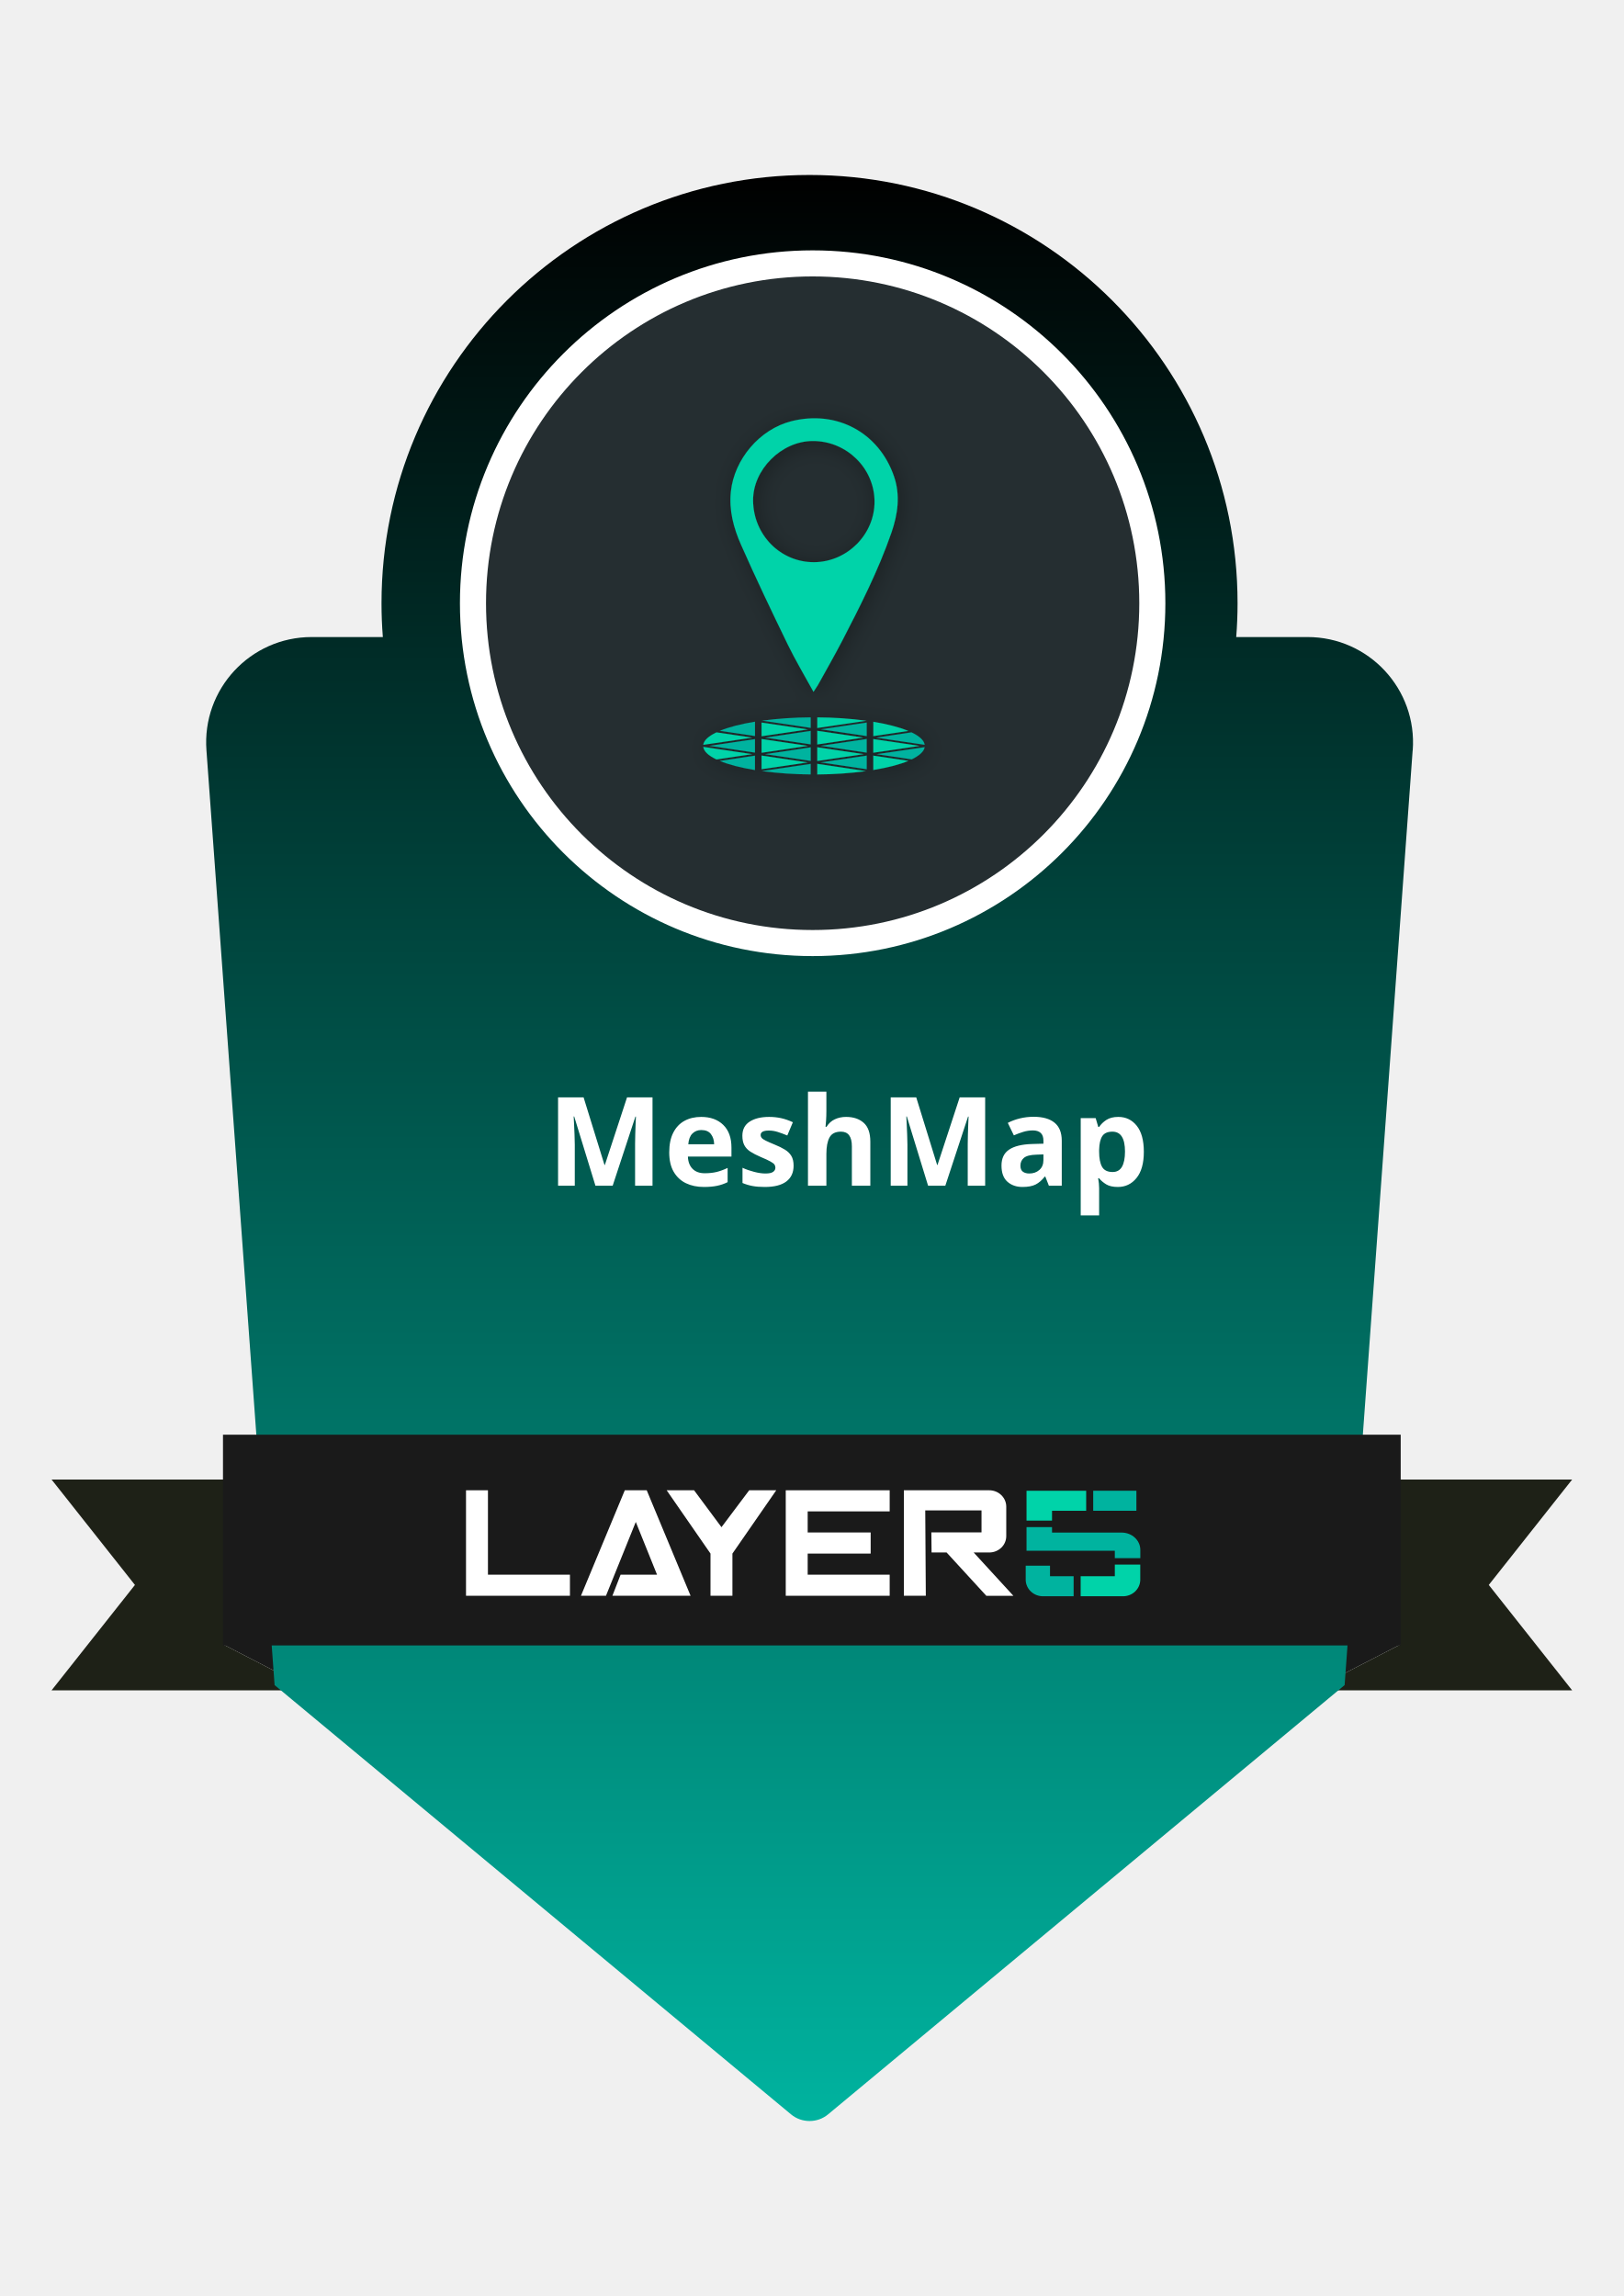
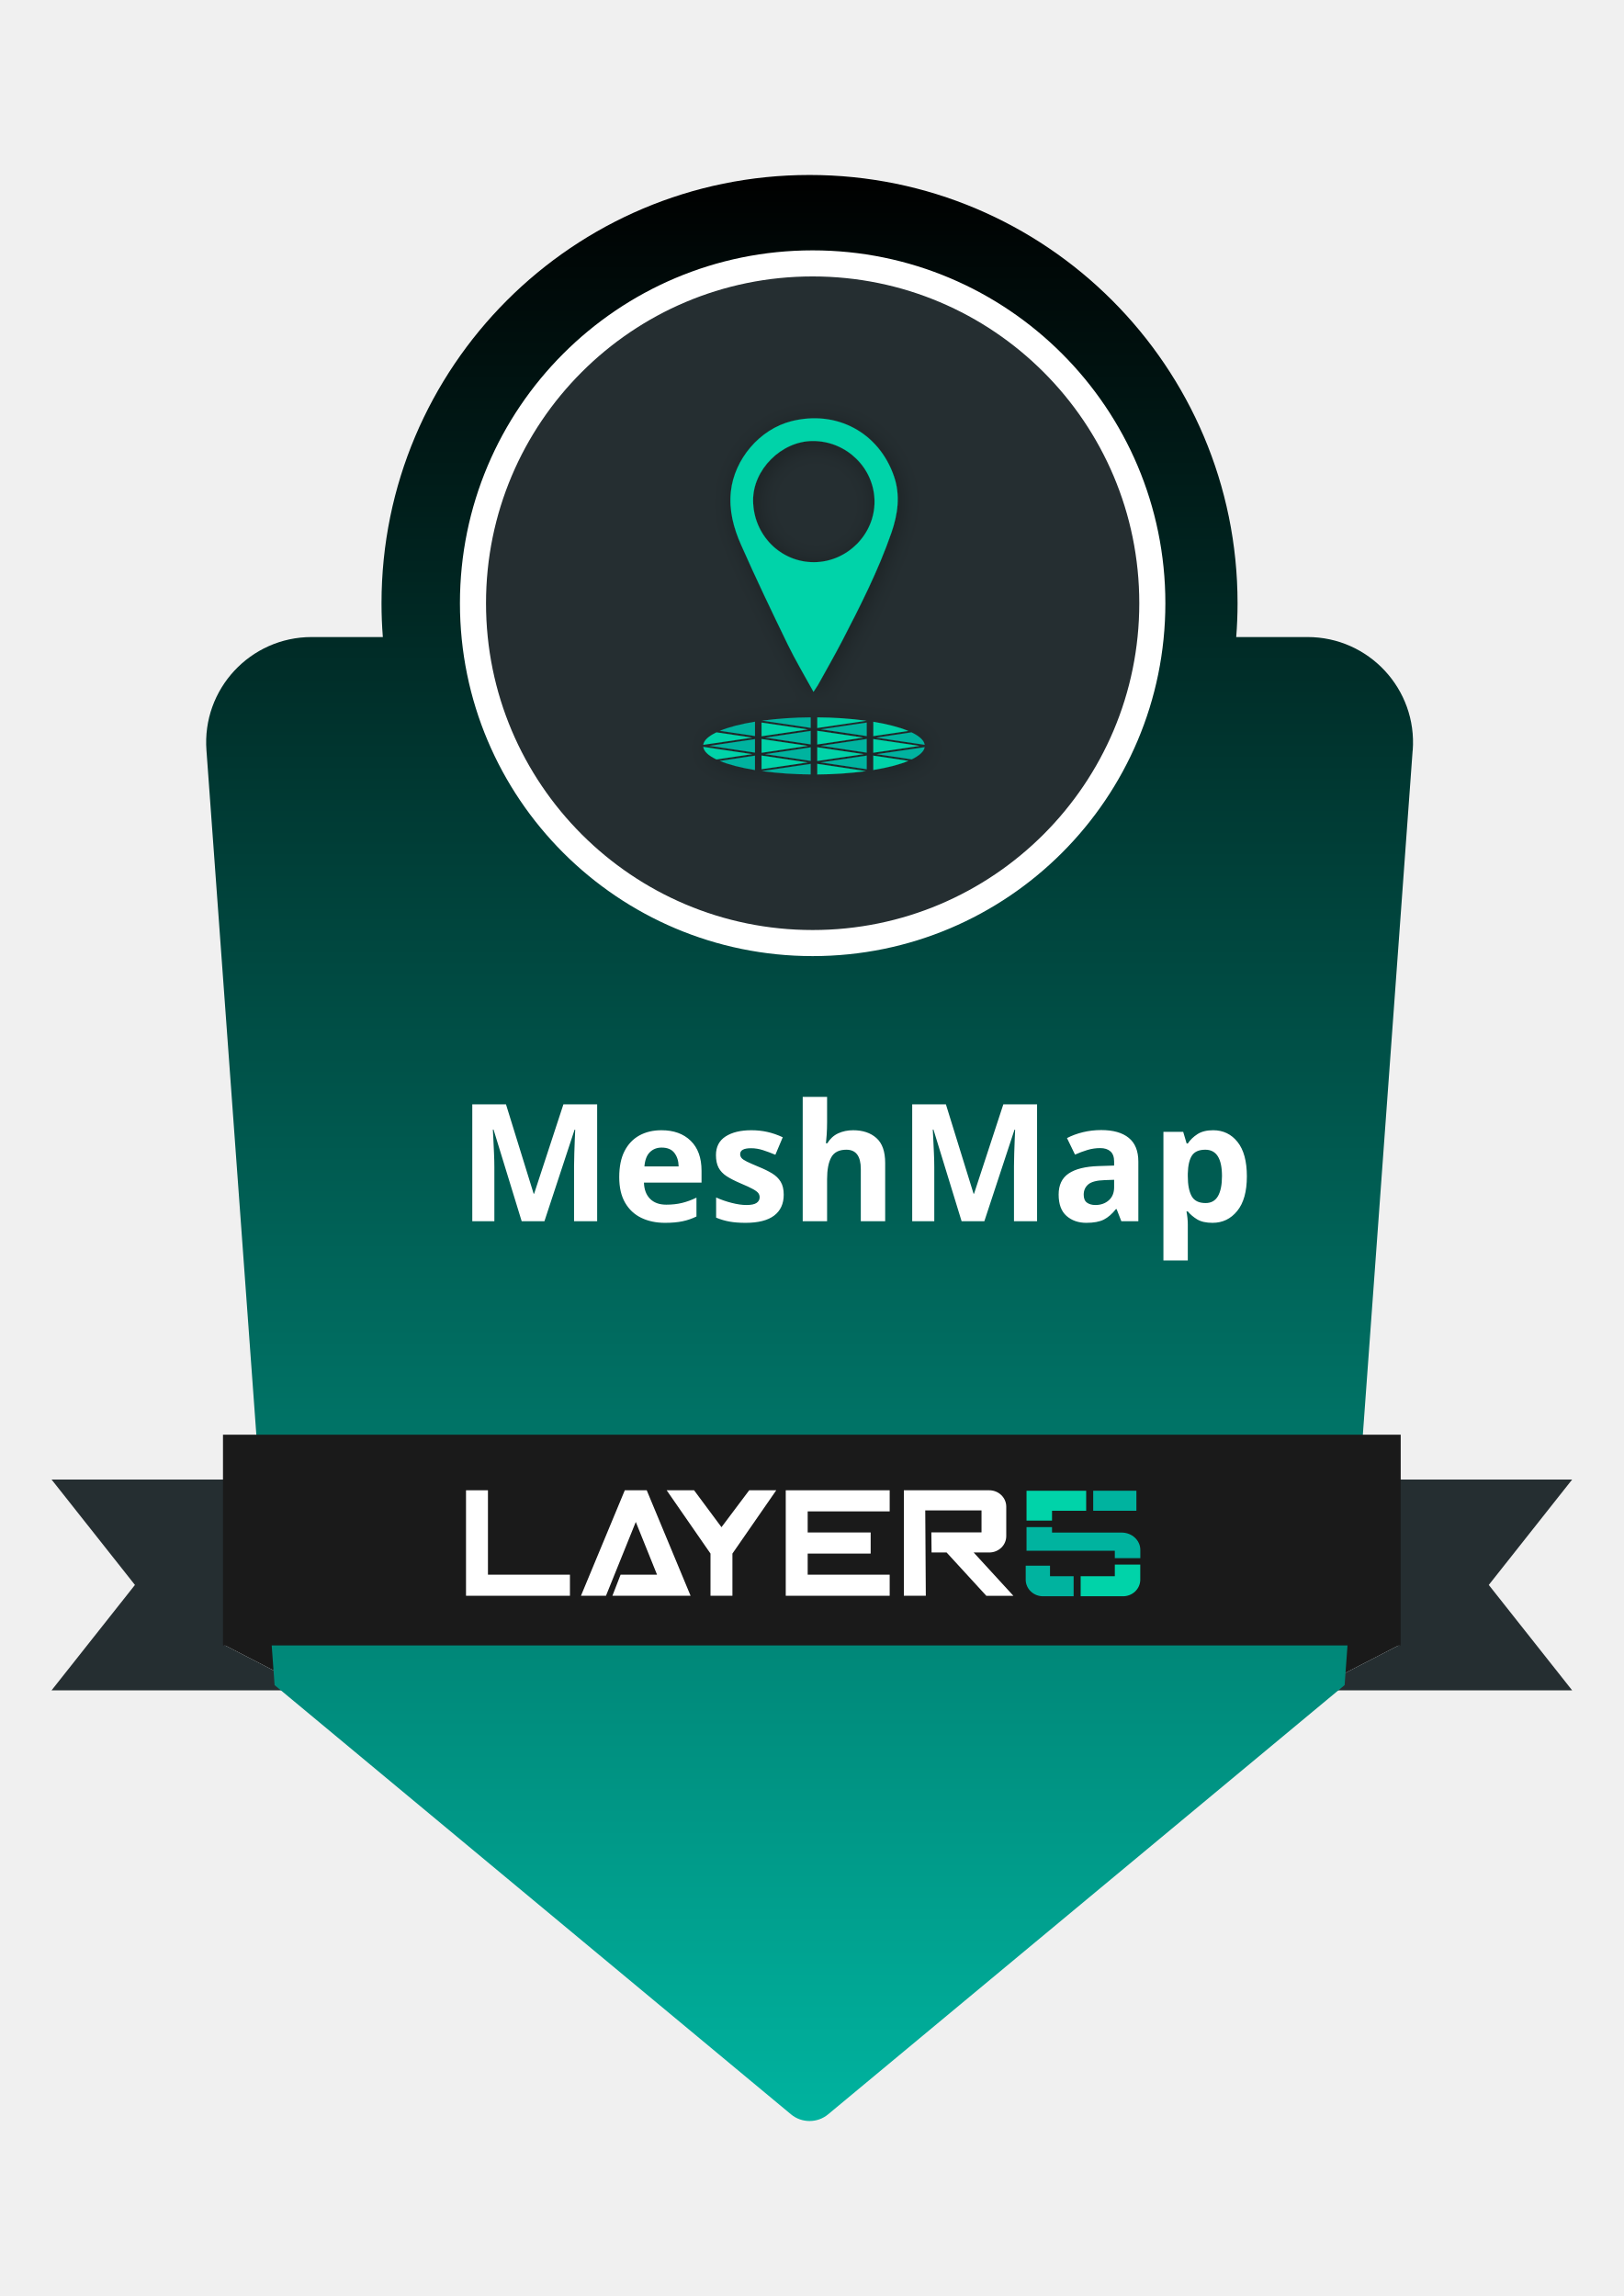
<svg xmlns="http://www.w3.org/2000/svg" id="Layer_1" data-name="Layer 1" viewBox="0 0 595.28 841.89">
  <defs>
    <style>
      .cls-1 {
        fill: #00b39f;
      }

      .cls-2, .cls-3 {
        fill: #fff;
      }

-       .cls-4 {
+       .cls-4, .cls-5 {
+         fill: #252e31;
+       }
+ 
+       .cls-6 {
        filter: url(#drop-shadow-1);
      }

-       .cls-5 {
+       .cls-7 {
        fill: #00d3a9;
      }

-       .cls-6 {
+       .cls-8 {
        clip-path: url(#clippath);
      }

-       .cls-7 {
+       .cls-9 {
        fill: #a20e30;
      }

-       .cls-8 {
-         fill: #1e2117;
-       }
- 
-       .cls-9 {
+       .cls-10 {
        fill: none;
      }

-       .cls-10 {
-         fill: #252e31;
+       .cls-5 {
        stroke: #fff;
        stroke-width: 9.56px;
      }

      .cls-11 {
        fill: #1a1a1a;
      }

      .cls-12 {
        fill: url(#linear-gradient);
      }

      .cls-3 {
        font-family: QanelasSoft-SemiBold, 'Qanelas Soft';
-         font-size: 45.37px;
+         font-size: 60px;
        font-weight: 600;
      }
    </style>
    <clipPath id="clippath">
-       <rect class="cls-9" x="18.91" y="64.17" width="557.47" height="713.56" />
+       <rect class="cls-10" x="18.91" y="64.17" width="557.47" height="713.56" />
    </clipPath>
    <linearGradient id="linear-gradient" x1="296.79" y1="777.94" x2="296.79" y2="64.39" gradientTransform="translate(0 842.11) scale(1 -1)" gradientUnits="userSpaceOnUse">
      <stop offset="0" stop-color="#000" />
      <stop offset="1" stop-color="#00b39f" />
    </linearGradient>
    <filter id="drop-shadow-1" filterUnits="userSpaceOnUse">
      <feOffset dx="1" dy="1" />
      <feGaussianBlur result="blur" stdDeviation="4" />
      <feFlood flood-color="#000" flood-opacity=".3" />
      <feComposite in2="blur" operator="in" />
      <feComposite in="SourceGraphic" />
    </filter>
  </defs>
  <g id="MeshMap">
-     <g class="cls-6">
+     <g class="cls-8">
      <g>
        <path class="cls-11" d="m480.86,602.94v16.86l32.66-16.86h-32.66Z" />
        <path class="cls-11" d="m114.42,619.8v-16.86h-32.66l32.66,16.86Z" />
-         <path class="cls-8" d="m576.37,542.52H18.91l30.56,38.64-30.56,38.64h95.51l-32.66-16.86h32.66v-19.01h366.44v19.01h32.66l-32.66,16.86h95.51l-30.56-38.64,30.56-38.64Z" />
+         <path class="cls-4" d="m576.37,542.52H18.91l30.56,38.64-30.56,38.64h95.51l-32.66-16.86h32.66v-19.01h366.44v19.01h32.66l-32.66,16.86h95.51l-30.56-38.64,30.56-38.64Z" />
        <path class="cls-12" d="m517.9,275.16l-24.94,342.73-189.33,157.36c-3.92,3.3-9.75,3.3-13.67,0l-189.29-157.36-24.98-342.73c-1.69-22.44,16.06-41.57,38.57-41.57h26.1c-.33-4.09-.49-8.22-.49-12.4,0-86.74,70.28-157.03,156.92-157.03s156.92,70.29,156.92,157.03c0,4.17-.17,8.31-.49,12.4h26.14c22.51,0,40.26,19.13,38.57,41.57Z" />
-         <path class="cls-10" d="m297.93,345.8c68.78,0,124.53-55.79,124.53-124.61s-55.75-124.61-124.53-124.61-124.53,55.79-124.53,124.61,55.75,124.61,124.53,124.61Z" />
-         <g class="cls-4">
-           <path class="cls-5" d="m299.63,267.97v5l16.82-2.51-16.82-2.49Z" />
-           <path class="cls-5" d="m299.63,274.01v5.02l16.97-2.5-16.97-2.52Z" />
+         <path class="cls-5" d="m297.93,345.8c68.78,0,124.53-55.79,124.53-124.61s-55.75-124.61-124.53-124.61-124.53,55.79-124.53,124.61,55.75,124.61,124.53,124.61Z" />
+         <g class="cls-6">
+           <path class="cls-7" d="m299.63,267.97v5l16.82-2.51-16.82-2.49Z" />
+           <path class="cls-7" d="m299.63,274.01v5.02l16.97-2.5-16.97-2.52Z" />
          <path class="cls-1" d="m297.2,272.94v-4.93l-16.61,2.46,16.61,2.47Z" />
          <path class="cls-1" d="m263.9,279.01c3.26,1.35,7.67,2.5,12.88,3.35v-5.27l-12.88,1.92Z" />
          <path class="cls-1" d="m297.21,279.01v-4.97l-16.65,2.49,16.65,2.48Z" />
-           <path class="cls-5" d="m279.2,282.05l16.86-2.49-16.86-2.51v5Z" />
+           <path class="cls-7" d="m279.2,282.05l16.86-2.49-16.86-2.51v5Z" />
          <path class="cls-1" d="m317.75,282.06v-4.99l-16.84,2.48,16.84,2.51Z" />
          <path class="cls-1" d="m334.24,278.44c2.8-1.35,4.49-2.87,4.76-4.47l-17.55,2.57,12.79,1.9Z" />
-           <path class="cls-5" d="m320.17,276l16.92-2.49-16.92-2.51v5Z" />
+           <path class="cls-7" d="m320.17,276l16.92-2.49-16.92-2.51v5Z" />
          <path class="cls-1" d="m317.75,269.91v-4.96l-16.76,2.47,16.76,2.48Z" />
          <path class="cls-1" d="m317.74,275.98v-5.01l-16.79,2.5,16.79,2.5Z" />
-           <path class="cls-5" d="m279.2,270.98v5.04l16.92-2.52-16.92-2.52Z" />
+           <path class="cls-7" d="m279.2,270.98v5.04l16.92-2.52-16.92-2.52Z" />
          <path class="cls-1" d="m297.21,263.04c-5.96.03-11.92.43-17.83,1.21l17.83,2.64v-3.86Z" />
-           <path class="cls-5" d="m279.2,264.95v5.01l16.93-2.5-16.93-2.51Z" />
+           <path class="cls-7" d="m279.2,264.95v5.01l16.93-2.5-16.93-2.51Z" />
          <path class="cls-1" d="m276.79,264.63c-5.21.85-9.63,1.99-12.89,3.35l12.89,1.9v-5.26Z" />
-           <path class="cls-5" d="m317.64,264.28c-5.97-.8-11.99-1.21-18.01-1.24v3.9l18.01-2.66Z" />
-           <path class="cls-5" d="m257.82,273.86c.22,1.67,1.95,3.24,4.85,4.62l13.05-1.95-17.91-2.67Z" />
-           <path class="cls-5" d="m262.67,268.54c-2.89,1.36-4.62,2.92-4.85,4.58l17.92-2.65-13.07-1.93Z" />
+           <path class="cls-7" d="m317.64,264.28c-5.97-.8-11.99-1.21-18.01-1.24v3.9l18.01-2.66Z" />
+           <path class="cls-7" d="m257.82,273.86c.22,1.67,1.95,3.24,4.85,4.62l13.05-1.95-17.91-2.67Z" />
+           <path class="cls-7" d="m262.67,268.54c-2.89,1.36-4.62,2.92-4.85,4.58l17.92-2.65-13.07-1.93Z" />
          <path class="cls-1" d="m279.34,282.74c5.92.78,11.89,1.19,17.86,1.22v-3.85l-17.86,2.63Z" />
-           <path class="cls-5" d="m332.98,268.01c-3.24-1.35-7.62-2.49-12.8-3.35v5.25l12.8-1.89Z" />
-           <path class="cls-5" d="m320.17,282.34c5.21-.85,9.62-2,12.86-3.35l-12.86-1.91v5.27Z" />
+           <path class="cls-7" d="m332.98,268.01c-3.24-1.35-7.62-2.49-12.8-3.35v5.25l12.8-1.89Z" />
+           <path class="cls-7" d="m320.17,282.34c5.21-.85,9.62-2,12.86-3.35l-12.86-1.91v5.27Z" />
          <path class="cls-1" d="m339,273.09c-.25-1.64-1.97-3.19-4.84-4.55l-12.9,1.93,17.74,2.63Z" />
-           <path class="cls-5" d="m299.63,283.97c5.96-.03,11.91-.43,17.82-1.21l-17.82-2.67v3.88Z" />
+           <path class="cls-7" d="m299.63,283.97c5.96-.03,11.91-.43,17.82-1.21l-17.82-2.67v3.88Z" />
          <path class="cls-1" d="m276.78,275.97v-4.95l-16.66,2.46,16.66,2.48Z" />
-           <path class="cls-5" d="m298.24,253.69c-3.35-6.09-6.64-11.62-9.45-17.39-5.88-12.11-11.69-24.26-17.12-36.56-2.7-6.11-4.46-12.57-3.72-19.51,1.26-11.87,10.59-22.87,22.22-25.79,16.51-4.16,32.03,4.1,37.58,20.22,2.38,6.92,1.42,13.85-.95,20.68-4.78,13.79-11.38,26.77-18.07,39.69-2.85,5.49-5.95,10.86-8.93,16.28-.4.64-.83,1.25-1.56,2.39Zm.29-47.55c12.14-.1,22.22-10.29,22.09-22.36-.12-12.21-10.29-22.12-22.67-22.08-11.5.03-21.98,10.53-21.86,21.89.13,12.61,10.12,22.66,22.44,22.55Z" />
+           <path class="cls-7" d="m298.24,253.69c-3.35-6.09-6.64-11.62-9.45-17.39-5.88-12.11-11.69-24.26-17.12-36.56-2.7-6.11-4.46-12.57-3.72-19.51,1.26-11.87,10.59-22.87,22.22-25.79,16.51-4.16,32.03,4.1,37.58,20.22,2.38,6.92,1.42,13.85-.95,20.68-4.78,13.79-11.38,26.77-18.07,39.69-2.85,5.49-5.95,10.86-8.93,16.28-.4.64-.83,1.25-1.56,2.39Zm.29-47.55c12.14-.1,22.22-10.29,22.09-22.36-.12-12.21-10.29-22.12-22.67-22.08-11.5.03-21.98,10.53-21.86,21.89.13,12.61,10.12,22.66,22.44,22.55Z" />
        </g>
-         <path class="cls-7" d="m114.42,583.9v19.01h366.44v-19.01H114.42Z" />
+         <path class="cls-9" d="m114.42,583.9v19.01h366.44v-19.01H114.42Z" />
        <path class="cls-11" d="m513.52,603.34H81.75v-77.27h431.77v77.27Z" />
        <path class="cls-2" d="m178.89,546.45h-8.04v38.68h38.1v-7.73h-30.06v-30.95Z" />
        <path class="cls-2" d="m229.06,546.45l-16.07,38.68h9.17l10.93-27.07,7.79,19.34h-13.36l-3,7.73h28.66l-16.08-38.68h-8.03Z" />
        <path class="cls-2" d="m264.51,559.99l-10.05-13.54h-10.05l16.07,23.21v15.47h8.04v-15.47l16.07-23.21h-9.92l-10.17,13.54Z" />
        <path class="cls-2" d="m288.07,552.54v32.59h38.1v-7.73h-30.06v-7.74h23.09v-7.74h-23.09v-7.73h30.06v-7.74h-38.1v6.09Z" />
        <path class="cls-2" d="m339.22,553.83h20.62v8.05h-18.39l.08,7.38h5.51l14.57,15.89h9.92l-14.57-15.89h5.71c.82,0,1.63-.15,2.39-.46s1.45-.74,2.03-1.3c.58-.56,1.04-1.22,1.35-1.95.31-.73.47-1.51.47-2.3v-10.79c0-1.59-.66-3.12-1.83-4.25-1.17-1.13-2.76-1.76-4.42-1.76h-31.28v38.68h8.04l-.21-31.3Z" />
        <path class="cls-1" d="m416.62,546.62h-15.83v7.34h15.83v-7.34Z" />
        <path class="cls-1" d="m418.06,571.34v-3.04c0-3.5-3.06-6.34-6.86-6.34h-25.51v-2h-9.35v8.66h32.37v2.71h9.35Z" />
-         <path class="cls-5" d="m385.69,557.57v-3.6h12.52v-7.34h-21.87v10.94h9.35Z" />
-         <path class="cls-5" d="m408.71,573.7v4.27h-12.52v7.34h15.43c1.68.03,3.29-.59,4.49-1.71,1.21-1.12,1.9-2.65,1.93-4.27v-5.63h-9.33Z" />
+         <path class="cls-7" d="m385.69,557.57v-3.6h12.52v-7.34h-21.87v10.94h9.35Z" />
+         <path class="cls-7" d="m408.71,573.7v4.27h-12.52v7.34h15.43c1.68.03,3.29-.59,4.49-1.71,1.21-1.12,1.9-2.65,1.93-4.27v-5.63h-9.33Z" />
        <path class="cls-1" d="m384.95,574.1v3.87h8.66v7.34h-11.14c-1.68.03-3.29-.59-4.5-1.71-1.2-1.12-1.9-2.66-1.93-4.27v-5.23h8.9Z" />
+         <text class="cls-3" transform="translate(167.74 447.79)">
+           <tspan x="0" y="0">MeshMap</tspan>
+         </text>
      </g>
-       <text class="cls-3" transform="translate(200.52 434.78)">
-         <tspan x="0" y="0">MeshMap</tspan>
-       </text>
    </g>
  </g>
</svg>
